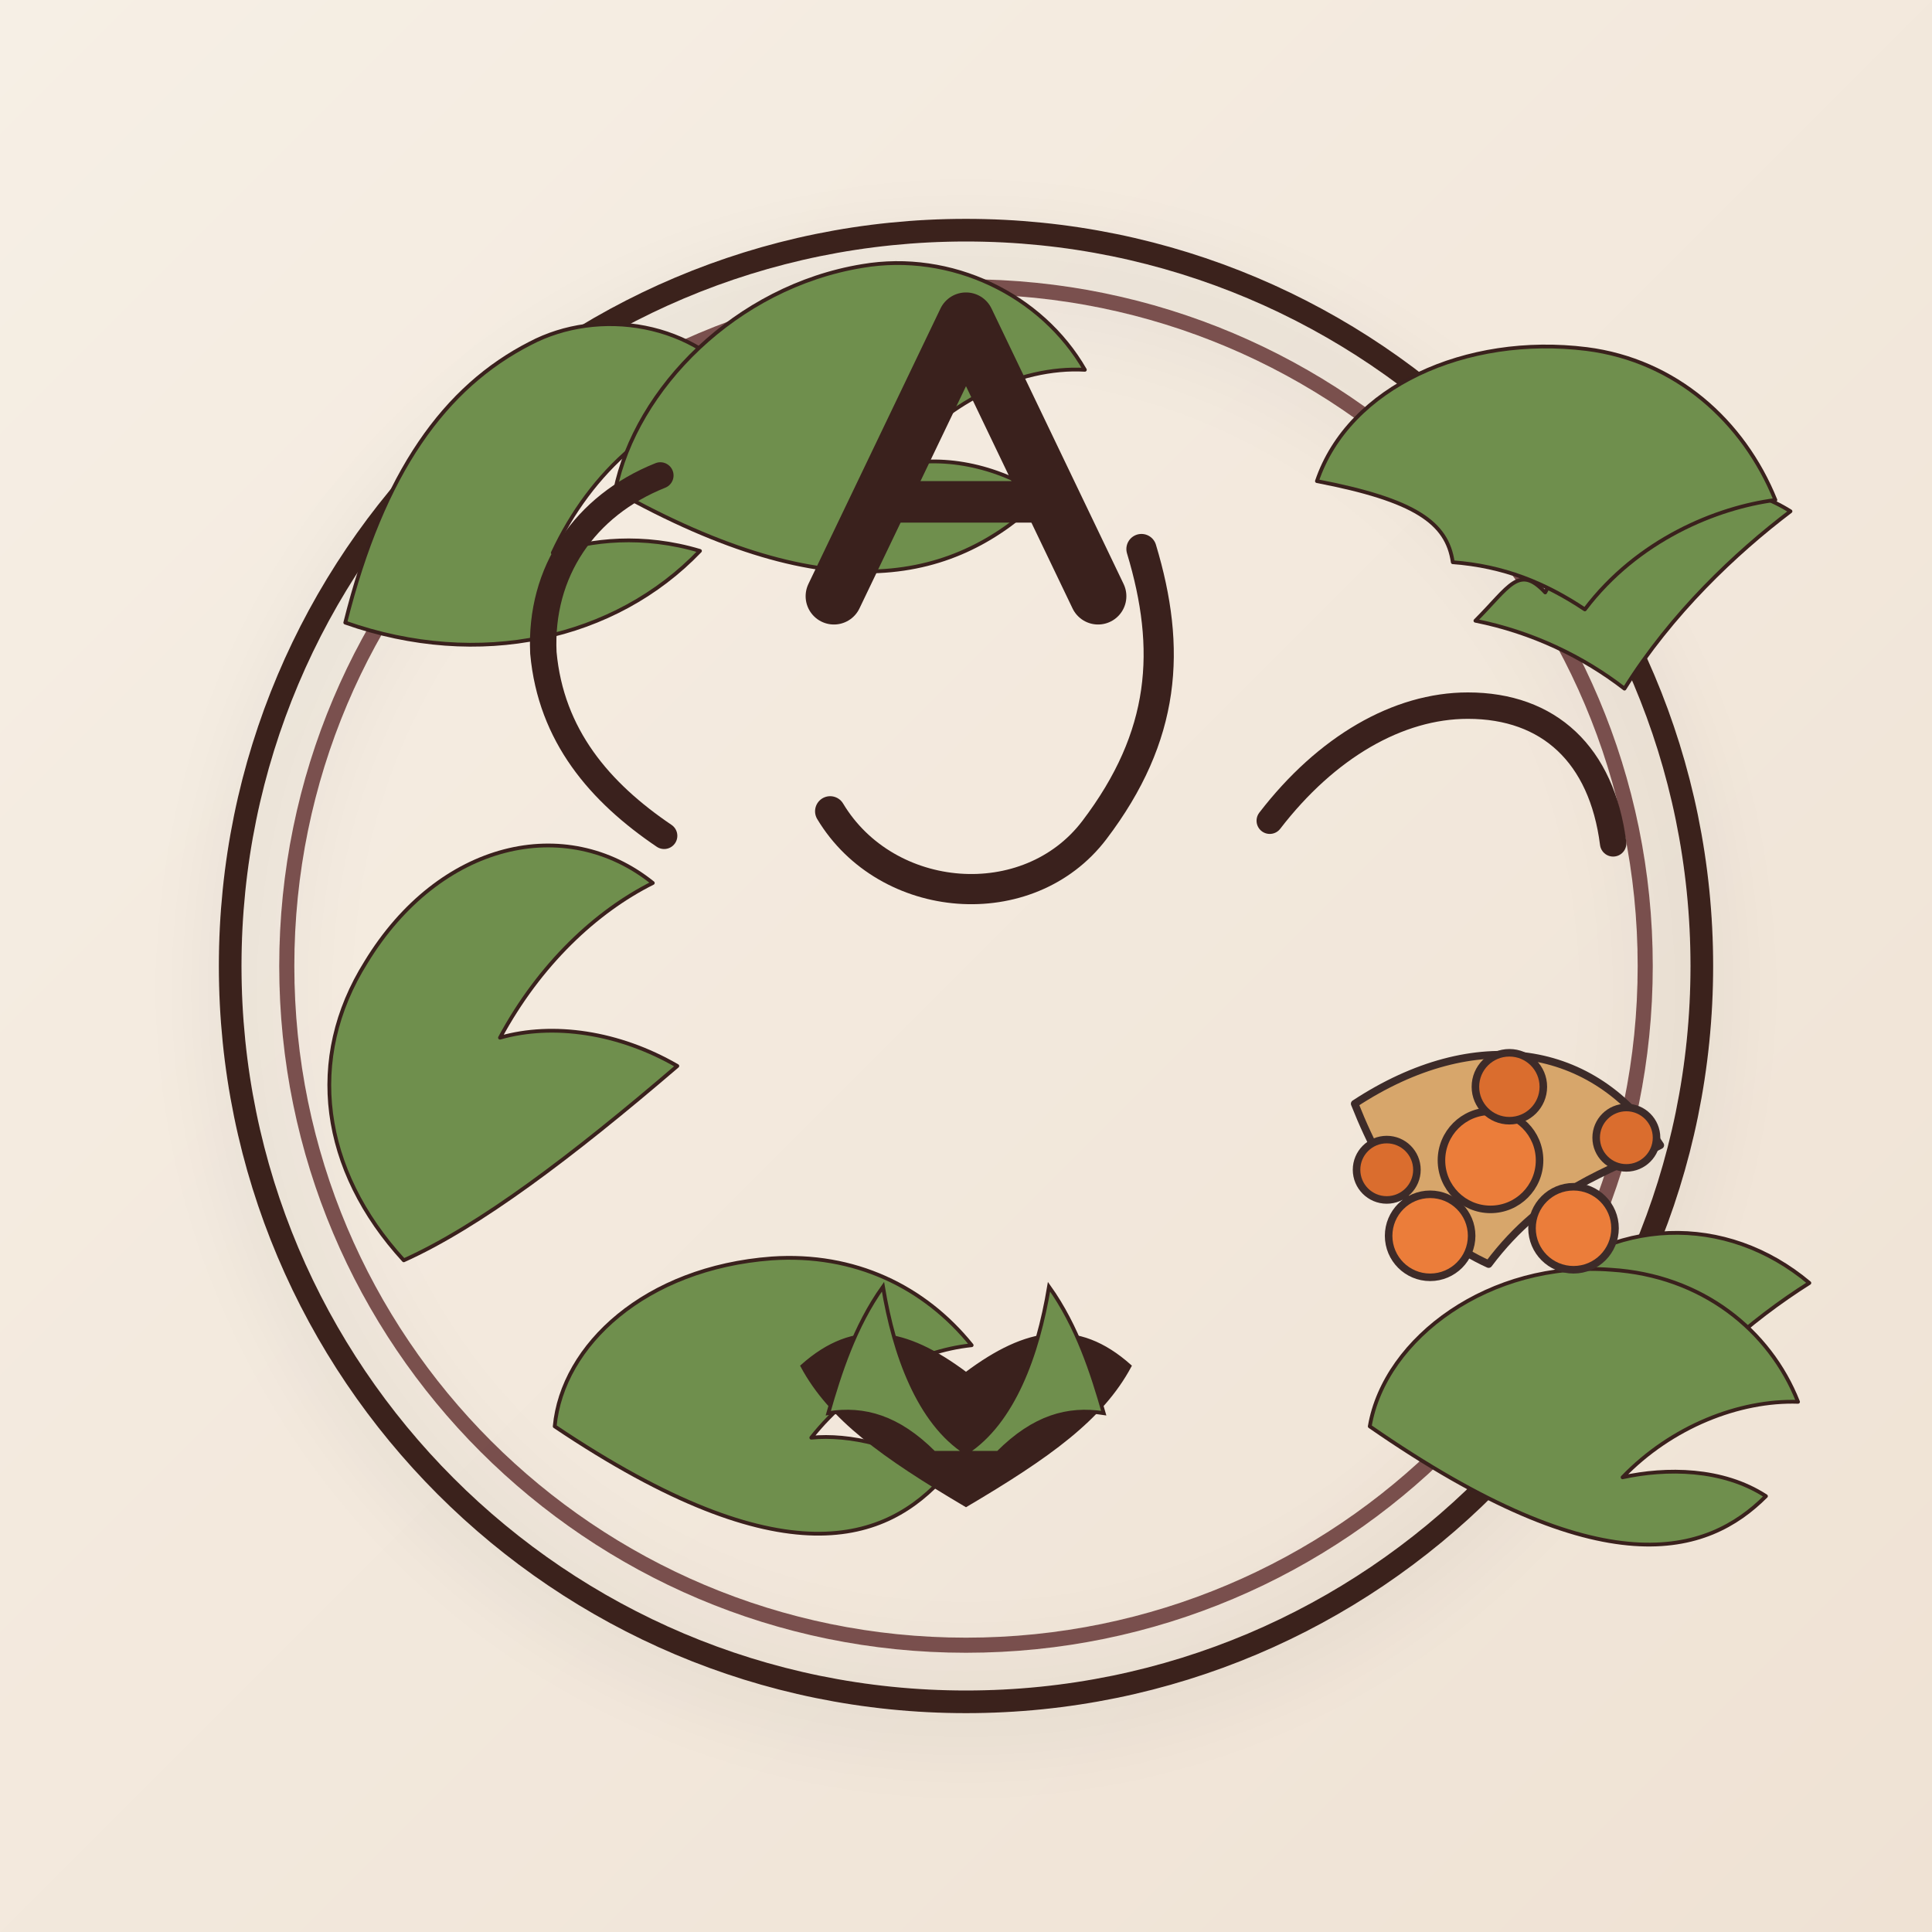
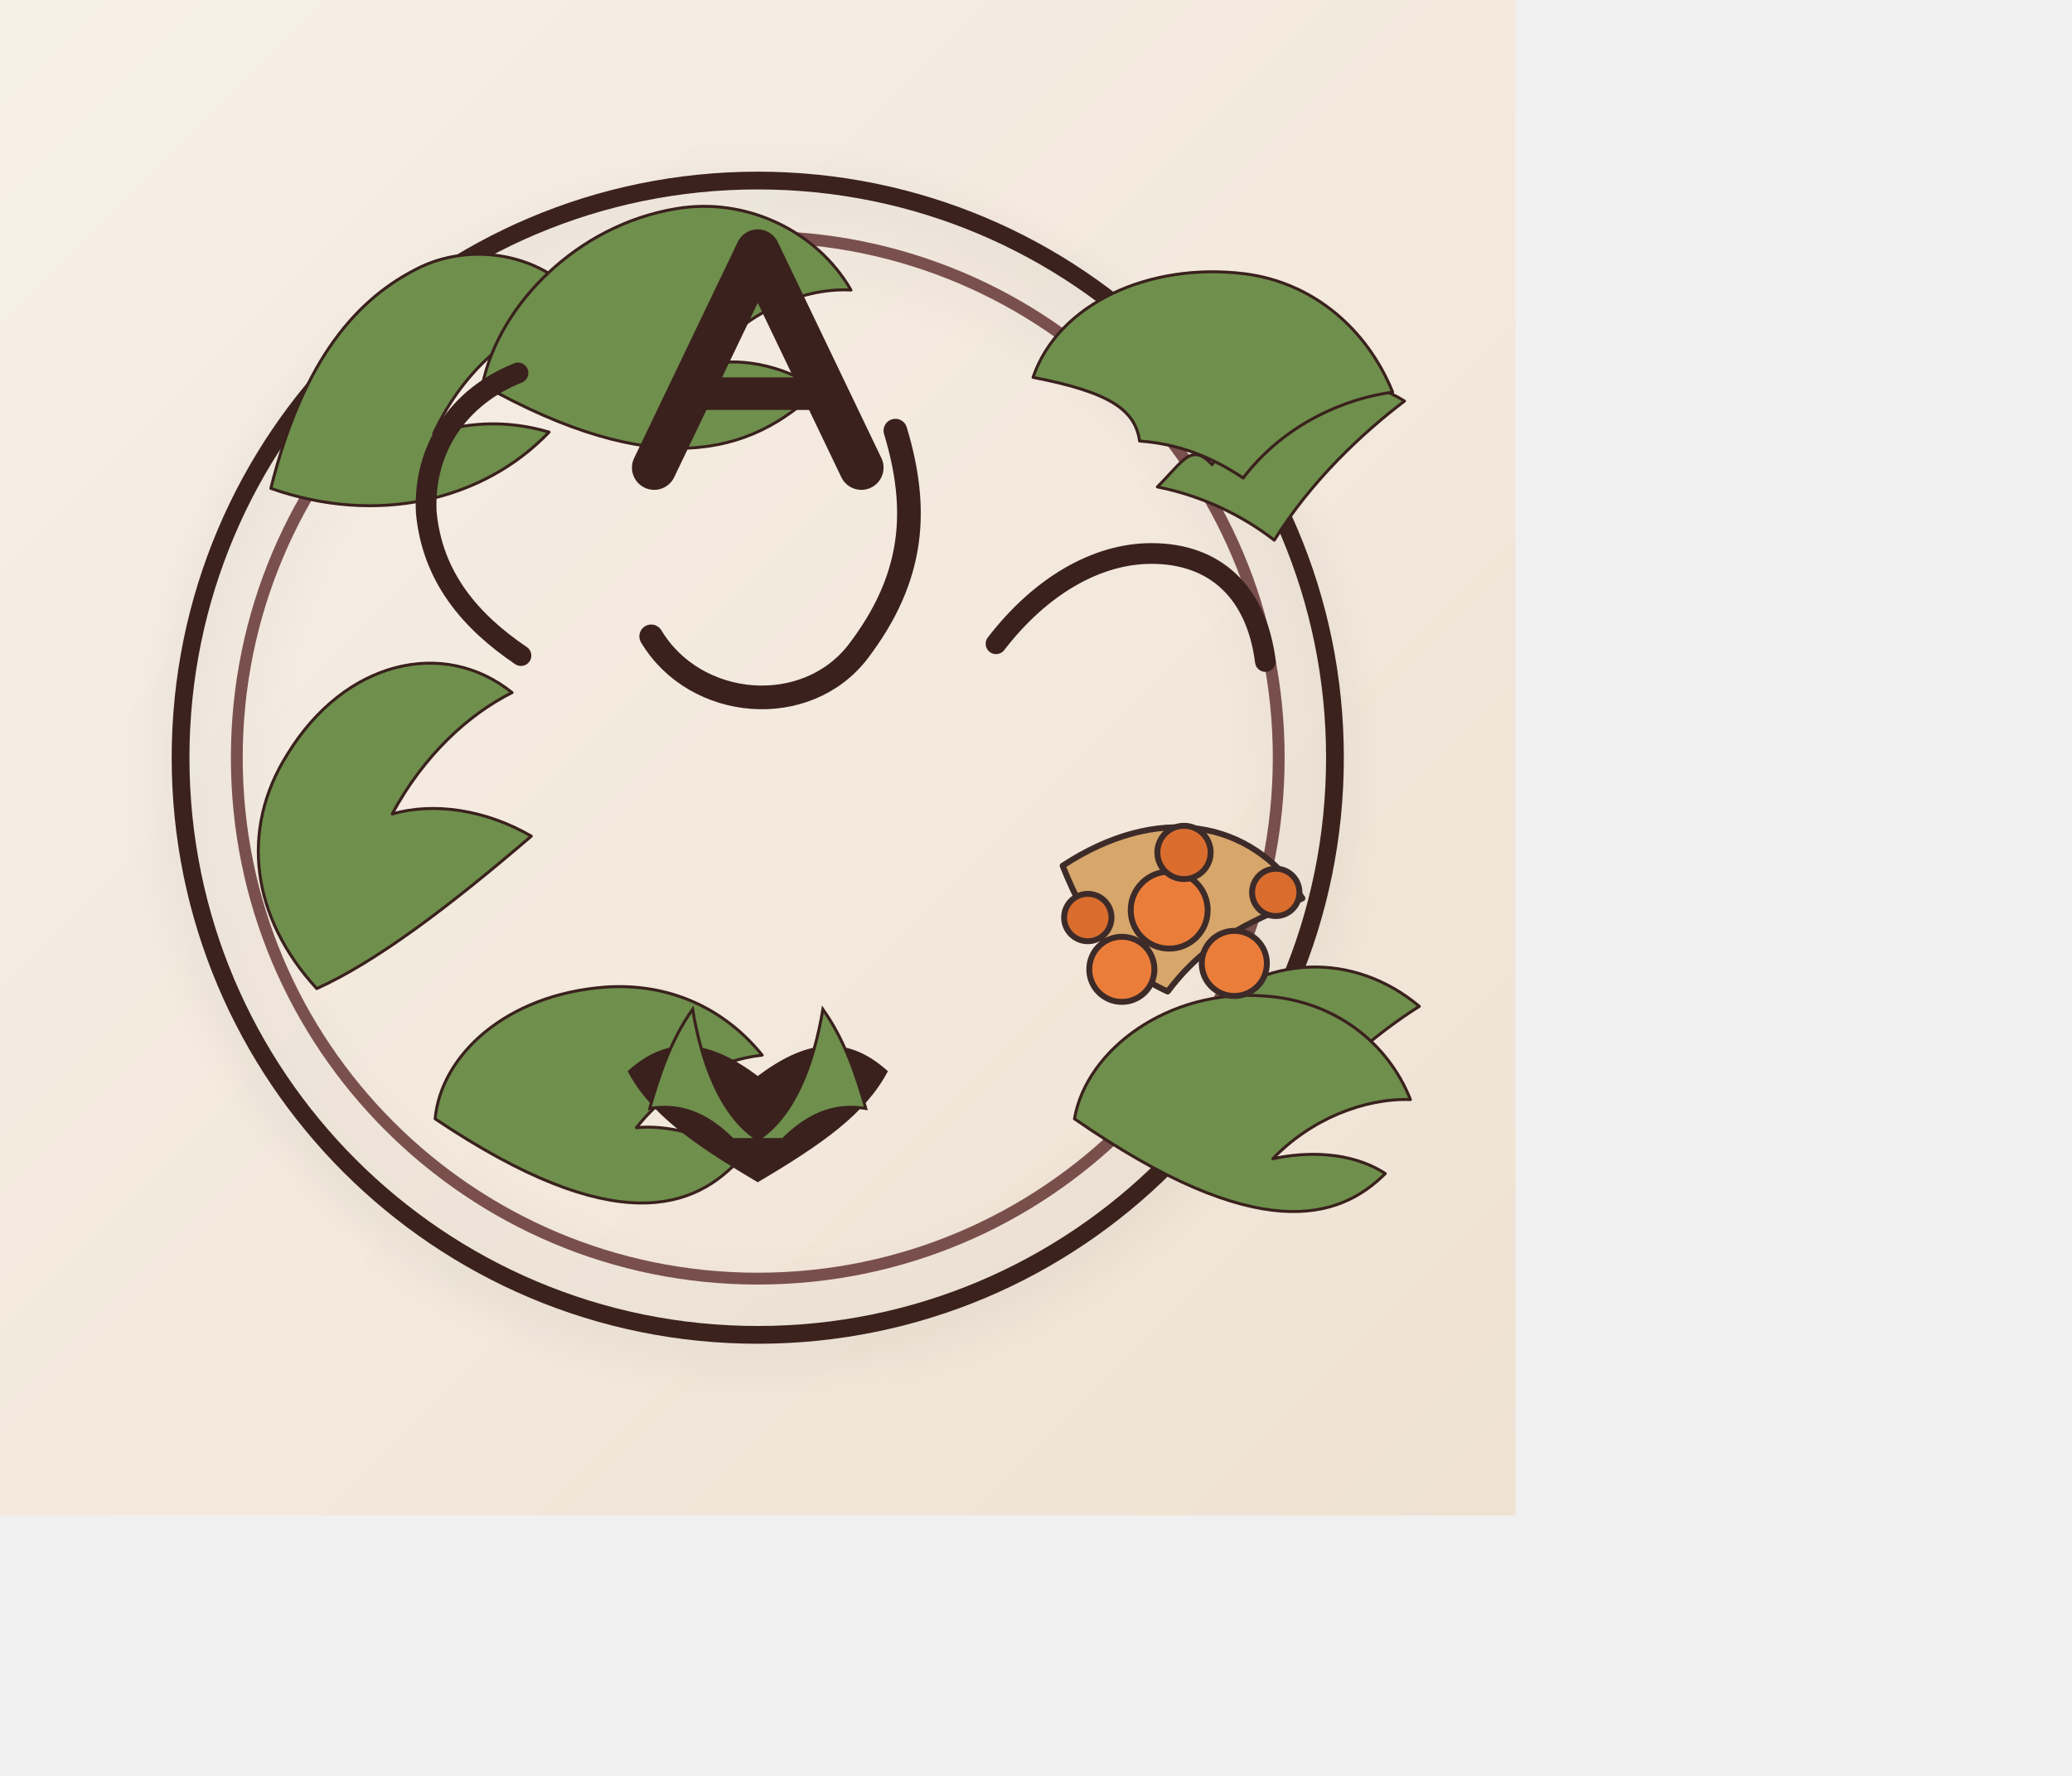
- <svg xmlns="http://www.w3.org/2000/svg" viewBox="0 0 1024 1024" role="img" aria-labelledby="title desc">
+ <svg xmlns="http://www.w3.org/2000/svg" viewBox="0 0 1400 1200" role="img" aria-labelledby="title desc">
+   <style>
+     .app-icon { display: block; }
+     .full-logo { display: none; }
+     .full-visible .app-icon { display: none; }
+     .full-visible .full-logo { display: block; }
+   </style>
  <defs>
-     <linearGradient id="bg" x1="0" x2="1" y1="0" y2="1">
-       <stop offset="0%" stop-color="#f6efe5" />
-       <stop offset="100%" stop-color="#efe2d4" />
+     <linearGradient id="bgSoft" x1="0" x2="1" y1="0" y2="1">
+       <stop offset="0%" stop-color="#f7f0e7" />
+       <stop offset="100%" stop-color="#efe2d3" />
    </linearGradient>
-     <filter id="shadow" x="-20%" y="-20%" width="140%" height="140%">
-       <feDropShadow dx="0" dy="12" stdDeviation="18" flood-color="#000000" flood-opacity="0.10" />
+     <filter id="shadowSoft" x="-20%" y="-20%" width="140%" height="140%">
+       <feDropShadow dx="0" dy="10" stdDeviation="15" flood-color="#000" flood-opacity="0.10" />
    </filter>
  </defs>
-   <rect width="1024" height="1024" fill="url(#bg)" />
-   <g filter="url(#shadow)">
-     <circle cx="512" cy="512" r="390" fill="none" stroke="#3a211d" stroke-width="12" />
-     <circle cx="512" cy="512" r="360" fill="none" stroke="#5b2c2a" stroke-width="8" opacity="0.8" />
+   <g class="app-icon">
+     <rect width="1024" height="1024" fill="url(#bgSoft)" />
+     <g filter="url(#shadowSoft)">
+       <circle cx="512" cy="512" r="390" fill="none" stroke="#3a211d" stroke-width="12" />
+       <circle cx="512" cy="512" r="352" fill="none" stroke="#5b2c2a" stroke-width="8" opacity="0.8" />
+     </g>
+     <g fill="#6f8f4d" stroke="#3a211d" stroke-width="2" stroke-linejoin="round">
+       <path d="M183 330 C203 250, 236 205, 281 182 C317 163, 369 170, 396 208 C349 217, 313 250, 293 293 C313 286, 341 283, 371 292 C326 339, 254 355, 183 330 Z" />
+       <path d="M819 314 C848 260, 906 244, 949 271 C920 293, 886 325, 861 365 C839 348, 812 335, 782 329 C800 311, 805 299, 819 314 Z" />
+       <path d="M214 668 C170 620, 162 561, 194 510 C233 446, 300 431, 346 468 C316 483, 286 511, 265 550 C293 542, 328 547, 359 565 C303 613, 254 650, 214 668 Z" />
+       <path d="M810 687 C854 644, 915 643, 959 680 C929 699, 892 729, 867 772 C839 757, 807 746, 773 742 C789 716, 799 702, 810 687 Z" />
+       <path d="M326 260 C337 206, 390 152, 457 141 C504 133, 552 156, 575 196 C540 194, 499 214, 475 247 C498 241, 528 246, 553 263 C507 308, 442 325, 326 260 Z" />
+       <path d="M698 255 C715 205, 777 177, 841 185 C888 191, 924 223, 941 265 C910 269, 868 286, 840 323 C819 309, 797 300, 770 298 C767 277, 750 265, 698 255 Z" />
+       <path d="M294 756 C298 713, 342 672, 409 667 C453 664, 490 682, 515 713 C486 716, 453 733, 430 762 C450 760, 477 766, 501 782 C470 817, 416 838, 294 756 Z" />
+       <path d="M726 756 C734 709, 790 668, 854 673 C902 676, 938 705, 953 743 C922 742, 886 756, 860 783 C883 778, 913 778, 936 793 C905 824, 850 842, 726 756 Z" />
+     </g>
+     <g fill="#d7a66b" stroke="#3d2b29" stroke-width="4" stroke-linejoin="round">
+       <path d="M718 585 C782 543, 845 553, 880 607 C853 621, 819 630, 789 670 C756 655, 735 628, 718 585 Z" />
+       <circle cx="790" cy="615" r="26" fill="#eb7d3a" />
+       <circle cx="834" cy="651" r="22" fill="#eb7d3a" />
+       <circle cx="758" cy="655" r="22" fill="#eb7d3a" />
+       <circle cx="800" cy="576" r="18" fill="#da6d2e" />
+       <circle cx="862" cy="603" r="16" fill="#da6d2e" />
+       <circle cx="735" cy="620" r="16" fill="#da6d2e" />
+     </g>
+     <g stroke="#3a211d" stroke-linecap="round" stroke-linejoin="round" fill="none">
+       <path d="M442 316 L512 170 L582 316" stroke-width="30" />
+       <path d="M468 266 H556" stroke-width="22" />
+       <path d="M440 430 C470 480, 545 486, 580 440 C618 390, 621 344, 605 291" stroke-width="16" />
+       <path d="M352 443 C318 420, 292 390, 288 346 C286 303, 310 268, 350 252" stroke-width="14" />
+       <path d="M673 435 C703 396, 741 374, 778 374 C821 374, 849 400, 855 447" stroke-width="14" />
+     </g>
+     <g fill="#3a211d" stroke="#3a211d" stroke-width="1.5">
+       <path d="M512 728 C544 704, 571 699, 599 724 C584 752, 556 772, 512 798 C468 772, 440 752, 425 724 C453 699, 480 704, 512 728 Z" />
+     </g>
+     <g fill="#6f8f4d" stroke="#3a211d" stroke-width="2">
+       <path d="M512 770 C537 754, 550 718, 556 682 C571 703, 579 728, 585 749 C566 746, 548 751, 529 770 C518 770, 514 770, 512 770 Z" />
+       <path d="M512 770 C487 754, 474 718, 468 682 C453 703, 445 728, 439 749 C458 746, 476 751, 495 770 C506 770, 510 770, 512 770 Z" />
+     </g>
  </g>
-   <g fill="#6f8f4d" stroke="#3a211d" stroke-width="2" stroke-linejoin="round">
-     <path d="M183 330 C203 250, 236 205, 281 182 C317 163, 369 170, 396 208 C349 217, 313 250, 293 293 C313 286, 341 283, 371 292 C326 339, 254 355, 183 330 Z" />
-     <path d="M819 314 C848 260, 906 244, 949 271 C920 293, 886 325, 861 365 C839 348, 812 335, 782 329 C800 311, 805 299, 819 314 Z" />
-     <path d="M214 668 C170 620, 162 561, 194 510 C233 446, 300 431, 346 468 C316 483, 286 511, 265 550 C293 542, 328 547, 359 565 C303 613, 254 650, 214 668 Z" />
-     <path d="M810 687 C854 644, 915 643, 959 680 C929 699, 892 729, 867 772 C839 757, 807 746, 773 742 C789 716, 799 702, 810 687 Z" />
-     <path d="M326 260 C337 206, 390 152, 457 141 C504 133, 552 156, 575 196 C540 194, 499 214, 475 247 C498 241, 528 246, 553 263 C507 308, 442 325, 326 260 Z" />
-     <path d="M698 255 C715 205, 777 177, 841 185 C888 191, 924 223, 941 265 C910 269, 868 286, 840 323 C819 309, 797 300, 770 298 C767 277, 750 265, 698 255 Z" />
-     <path d="M294 756 C298 713, 342 672, 409 667 C453 664, 490 682, 515 713 C486 716, 453 733, 430 762 C450 760, 477 766, 501 782 C470 817, 416 838, 294 756 Z" />
-     <path d="M726 756 C734 709, 790 668, 854 673 C902 676, 938 705, 953 743 C922 742, 886 756, 860 783 C883 778, 913 778, 936 793 C905 824, 850 842, 726 756 Z" />
-   </g>
-   <g fill="#d7a66b" stroke="#3d2b29" stroke-width="4" stroke-linejoin="round">
-     <path d="M 718 585 C 782 543, 845 553, 880 607 C 853 621, 819 630, 789 670 C 756 655, 735 628, 718 585 Z" />
-     <circle cx="790" cy="615" r="26" fill="#eb7d3a" />
-     <circle cx="834" cy="651" r="22" fill="#eb7d3a" />
-     <circle cx="758" cy="655" r="22" fill="#eb7d3a" />
-     <circle cx="800" cy="576" r="18" fill="#da6d2e" />
-     <circle cx="862" cy="603" r="16" fill="#da6d2e" />
-     <circle cx="735" cy="620" r="16" fill="#da6d2e" />
-   </g>
-   <g stroke="#3a211d" stroke-linecap="round" stroke-linejoin="round" fill="none">
-     <path d="M442 316 L 512 170 L 582 316" stroke-width="30" />
-     <path d="M468 266 H556" stroke-width="22" />
-     <path d="M440 430 C 470 480, 545 486, 580 440 C 618 390, 621 344, 605 291" stroke-width="16" />
-     <path d="M352 443 C 318 420, 292 390, 288 346 C 286 303, 310 268, 350 252" stroke-width="14" />
-     <path d="M673 435 C 703 396, 741 374, 778 374 C 821 374, 849 400, 855 447" stroke-width="14" />
-   </g>
-   <g fill="#3a211d" stroke="#3a211d" stroke-width="1.5">
-     <path d="M512 728 C 544 704, 571 699, 599 724 C 584 752, 556 772, 512 798 C 468 772, 440 752, 425 724 C 453 699, 480 704, 512 728 Z" />
-   </g>
-   <g fill="#6f8f4d" stroke="#3a211d" stroke-width="2">
-     <path d="M 512 770 C 537 754, 550 718, 556 682 C 571 703, 579 728, 585 749 C 566 746, 548 751, 529 770 C 518 770, 514 770, 512 770 Z" />
-     <path d="M 512 770 C 487 754, 474 718, 468 682 C 453 703, 445 728, 439 749 C 458 746, 476 751, 495 770 C 506 770, 510 770, 512 770 Z" />
+   <g class="full-logo">
+     <rect width="1400" height="1200" fill="url(#bgSoft)" />
+     <g opacity="0.98" stroke="#2f3d2c" stroke-linecap="round" stroke-linejoin="round">
+       <circle cx="700" cy="430" r="390" fill="none" stroke="#3d2f2a" stroke-width="10" />
+       <g fill="#6d8f4d" stroke="#6d8f4d">
+         <path d="M 240 362 C 220 285, 237 227, 287 188 C 323 159, 372 165, 396 198 C 350 205, 324 236, 315 270 C 335 258, 365 254, 392 263 C 352 304, 300 332, 240 362 Z" />
+         <path d="M 323 226 C 307 170, 333 123, 384 102 C 416 89, 456 96, 479 126 C 431 137, 396 167, 381 207 C 400 201, 429 199, 458 210 C 428 247, 386 266, 323 226 Z" />
+         <path d="M 905 318 C 948 286, 998 295, 1042 338 C 1006 353, 963 382, 940 423 C 919 397, 894 373, 865 354 C 885 344, 905 333, 905 318 Z" />
+         <path d="M 940 390 C 981 354, 1036 360, 1080 405 C 1042 417, 1004 448, 983 484 C 965 459, 932 438, 900 430 C 925 420, 937 404, 940 390 Z" />
+         <path d="M 188 538 C 151 490, 151 432, 196 395 C 234 365, 288 367, 330 404 C 299 411, 269 435, 251 470 C 278 458, 308 461, 337 476 C 288 533, 235 552, 188 538 Z" />
+         <path d="M 1010 560 C 1045 527, 1087 524, 1128 553 C 1095 568, 1056 597, 1037 630 C 1010 604, 979 581, 945 575 C 975 564, 993 560, 1010 560 Z" />
+       </g>
+       <g fill="#d8a15d" stroke="#3d2b29" stroke-width="4">
+         <path d="M 822 685 C 862 624, 915 606, 961 640 C 936 660, 899 673, 868 717 C 837 703, 825 687, 822 685 Z" />
+         <circle cx="900" cy="670" r="31" fill="#eb7d3a" stroke="#3b2a27" />
+         <circle cx="947" cy="710" r="28" fill="#eb7d3a" stroke="#3b2a27" />
+         <circle cx="873" cy="728" r="27" fill="#eb7d3a" stroke="#3b2a27" />
+         <circle cx="905" cy="605" r="22" fill="#da6d2e" stroke="#3b2a27" />
+         <circle cx="964" cy="655" r="19" fill="#da6d2e" stroke="#3b2a27" />
+         <circle cx="838" cy="685" r="20" fill="#d76c25" stroke="#3b2a27" />
+         <circle cx="889" cy="777" r="18" fill="#d76c25" stroke="#3b2a27" />
+       </g>
+     </g>
+     <g font-family="Georgia, 'Times New Roman', serif" fill="#3a1d1b">
+       <text x="700" y="224" text-anchor="middle" font-size="34" letter-spacing="4" style="font-style:italic;">HECHO CON DETALLES, COMPARTIDO CON AMOR</text>
+     </g>
+     <g stroke="#3a1d1b" fill="none" stroke-linecap="round" stroke-linejoin="round" filter="url(#shadowSoft)">
+       <path d="M 500 460 L 700 200 L 900 460" stroke-width="28" />
+       <path d="M 561 380 L 839 380" stroke-width="22" />
+       <path d="M 548 610 C 594 655, 683 661, 726 612 C 772 558, 770 486, 750 420" stroke-width="18" />
+       <path d="M 465 610 C 417 585, 373 557, 360 504 C 343 441, 370 372, 414 350" stroke-width="18" />
+     </g>
+     <g font-family="Georgia, 'Times New Roman', serif" fill="#3a1d1b">
+       <text x="700" y="790" text-anchor="middle" font-size="165" font-weight="700" letter-spacing="12">ÁNGELA</text>
+       <text x="700" y="872" text-anchor="middle" font-size="42" letter-spacing="8" style="font-style:italic;">CHARCUTERIE</text>
+     </g>
+     <g fill="none" stroke="#3a1d1b" stroke-width="6" stroke-linecap="round" stroke-linejoin="round">
+       <path d="M 300 920 H 500" />
+       <path d="M 900 920 H 1100" />
+       <path d="M 487 924 C 516 905, 530 879, 530 851 C 518 842, 500 842, 490 855 C 476 843, 460 844, 447 852 C 447 878, 464 907, 487 924 Z" fill="#4f7d46" stroke="#2f3d2c" />
+       <path d="M 913 924 C 942 905, 956 879, 956 851 C 944 842, 926 842, 916 855 C 902 843, 886 844, 873 852 C 873 878, 890 907, 913 924 Z" fill="#4f7d46" stroke="#2f3d2c" />
+     </g>
+     <g font-family="Georgia, 'Times New Roman', serif" fill="#3a1d1b" text-anchor="middle">
+       <text x="700" y="1006" font-size="54" font-style="italic">Dulces momentos y charcutería</text>
+     </g>
+     <g>
+       <g transform="translate(252,1068)">
+         <rect x="0" y="0" width="44" height="44" rx="22" fill="#f3a385" />
+         <circle cx="22" cy="22" r="12" fill="#202020" />
+         <path d="M 22 31 C 12 39, 8 46, 22 54 C 36 46, 32 39, 22 31 Z" fill="#202020" />
+       </g>
+       <text x="320" y="1098" font-size="36" fill="#3a1d1b" font-family="Georgia, 'Times New Roman', serif">angela_charcuterie</text>
+       <g transform="translate(890,1068)">
+         <rect x="0" y="0" width="48" height="48" rx="24" fill="#5b1c1d" />
+         <path d="M 18 18 C 26 9, 38 10, 43 19 C 42 15, 38 9, 31 7 C 19 6, 10 15, 9 26 C 5 25, 2 28, 2 32 C 2 39, 8 43, 15 43 C 13 36, 14 27, 18 18 Z" fill="#fff" />
+       </g>
+       <text x="960" y="1098" font-size="36" fill="#3a1d1b" font-family="Georgia, 'Times New Roman', serif">8294913563</text>
+     </g>
  </g>
</svg>
